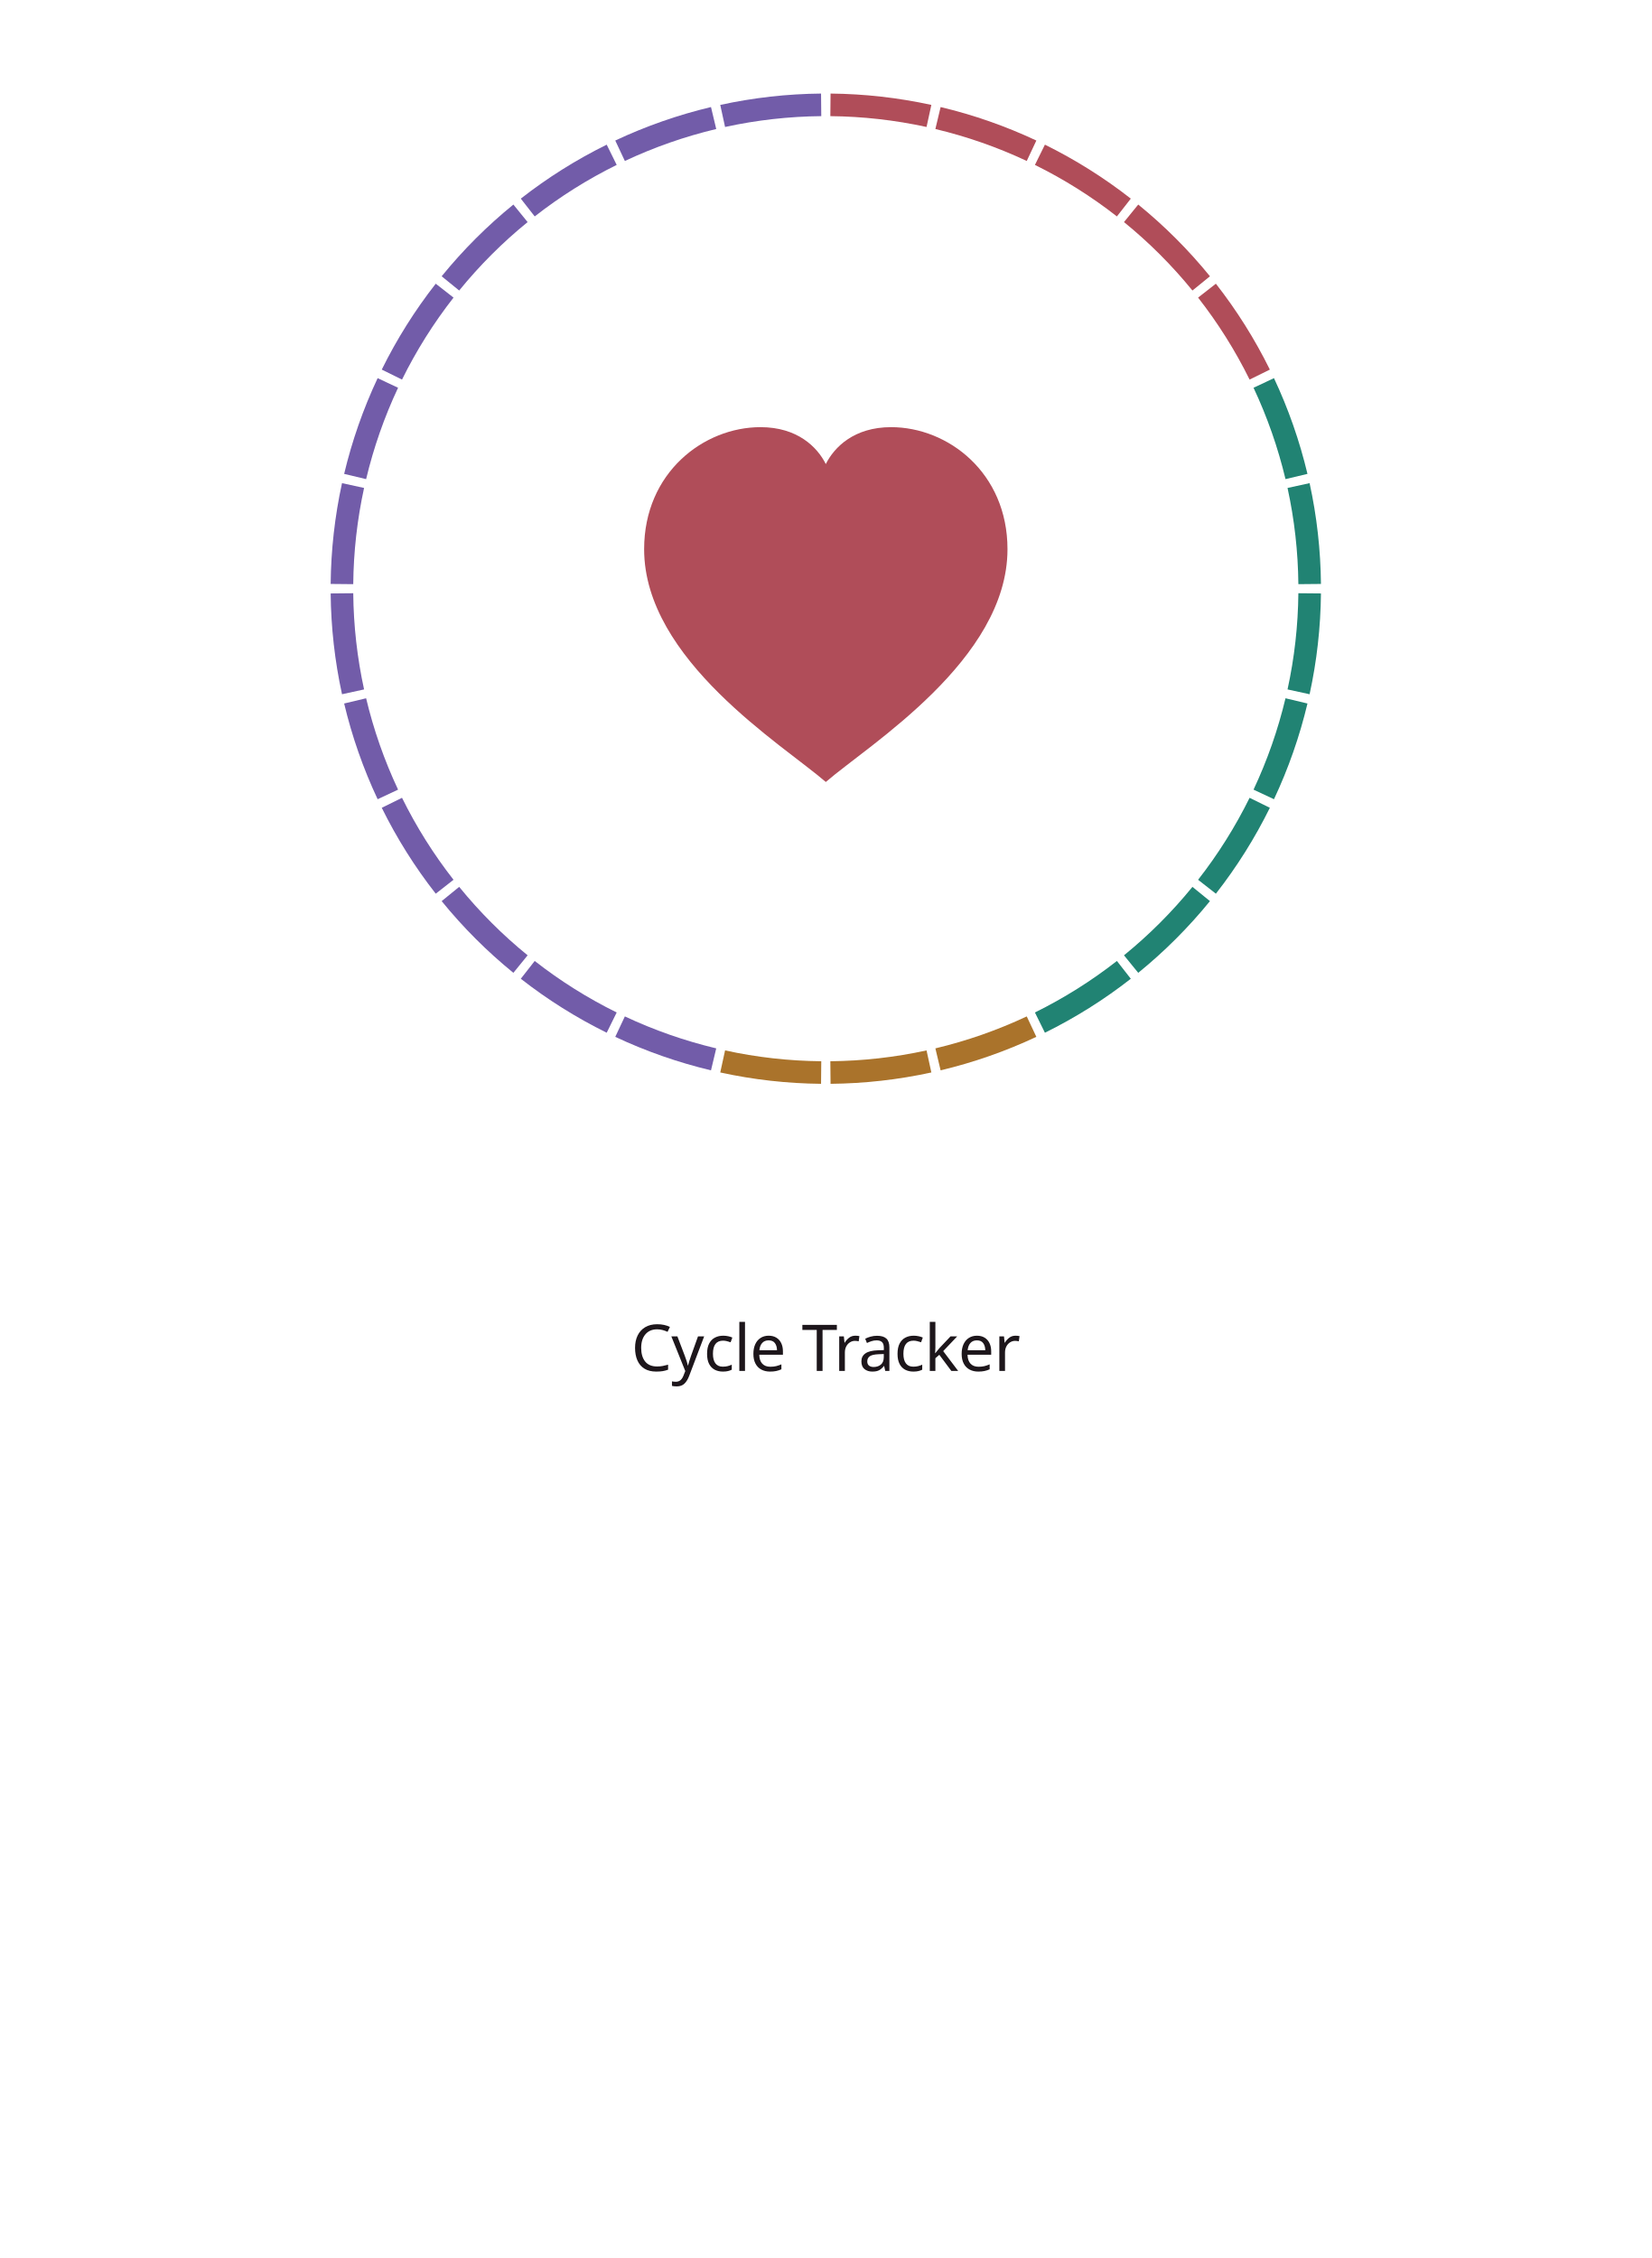
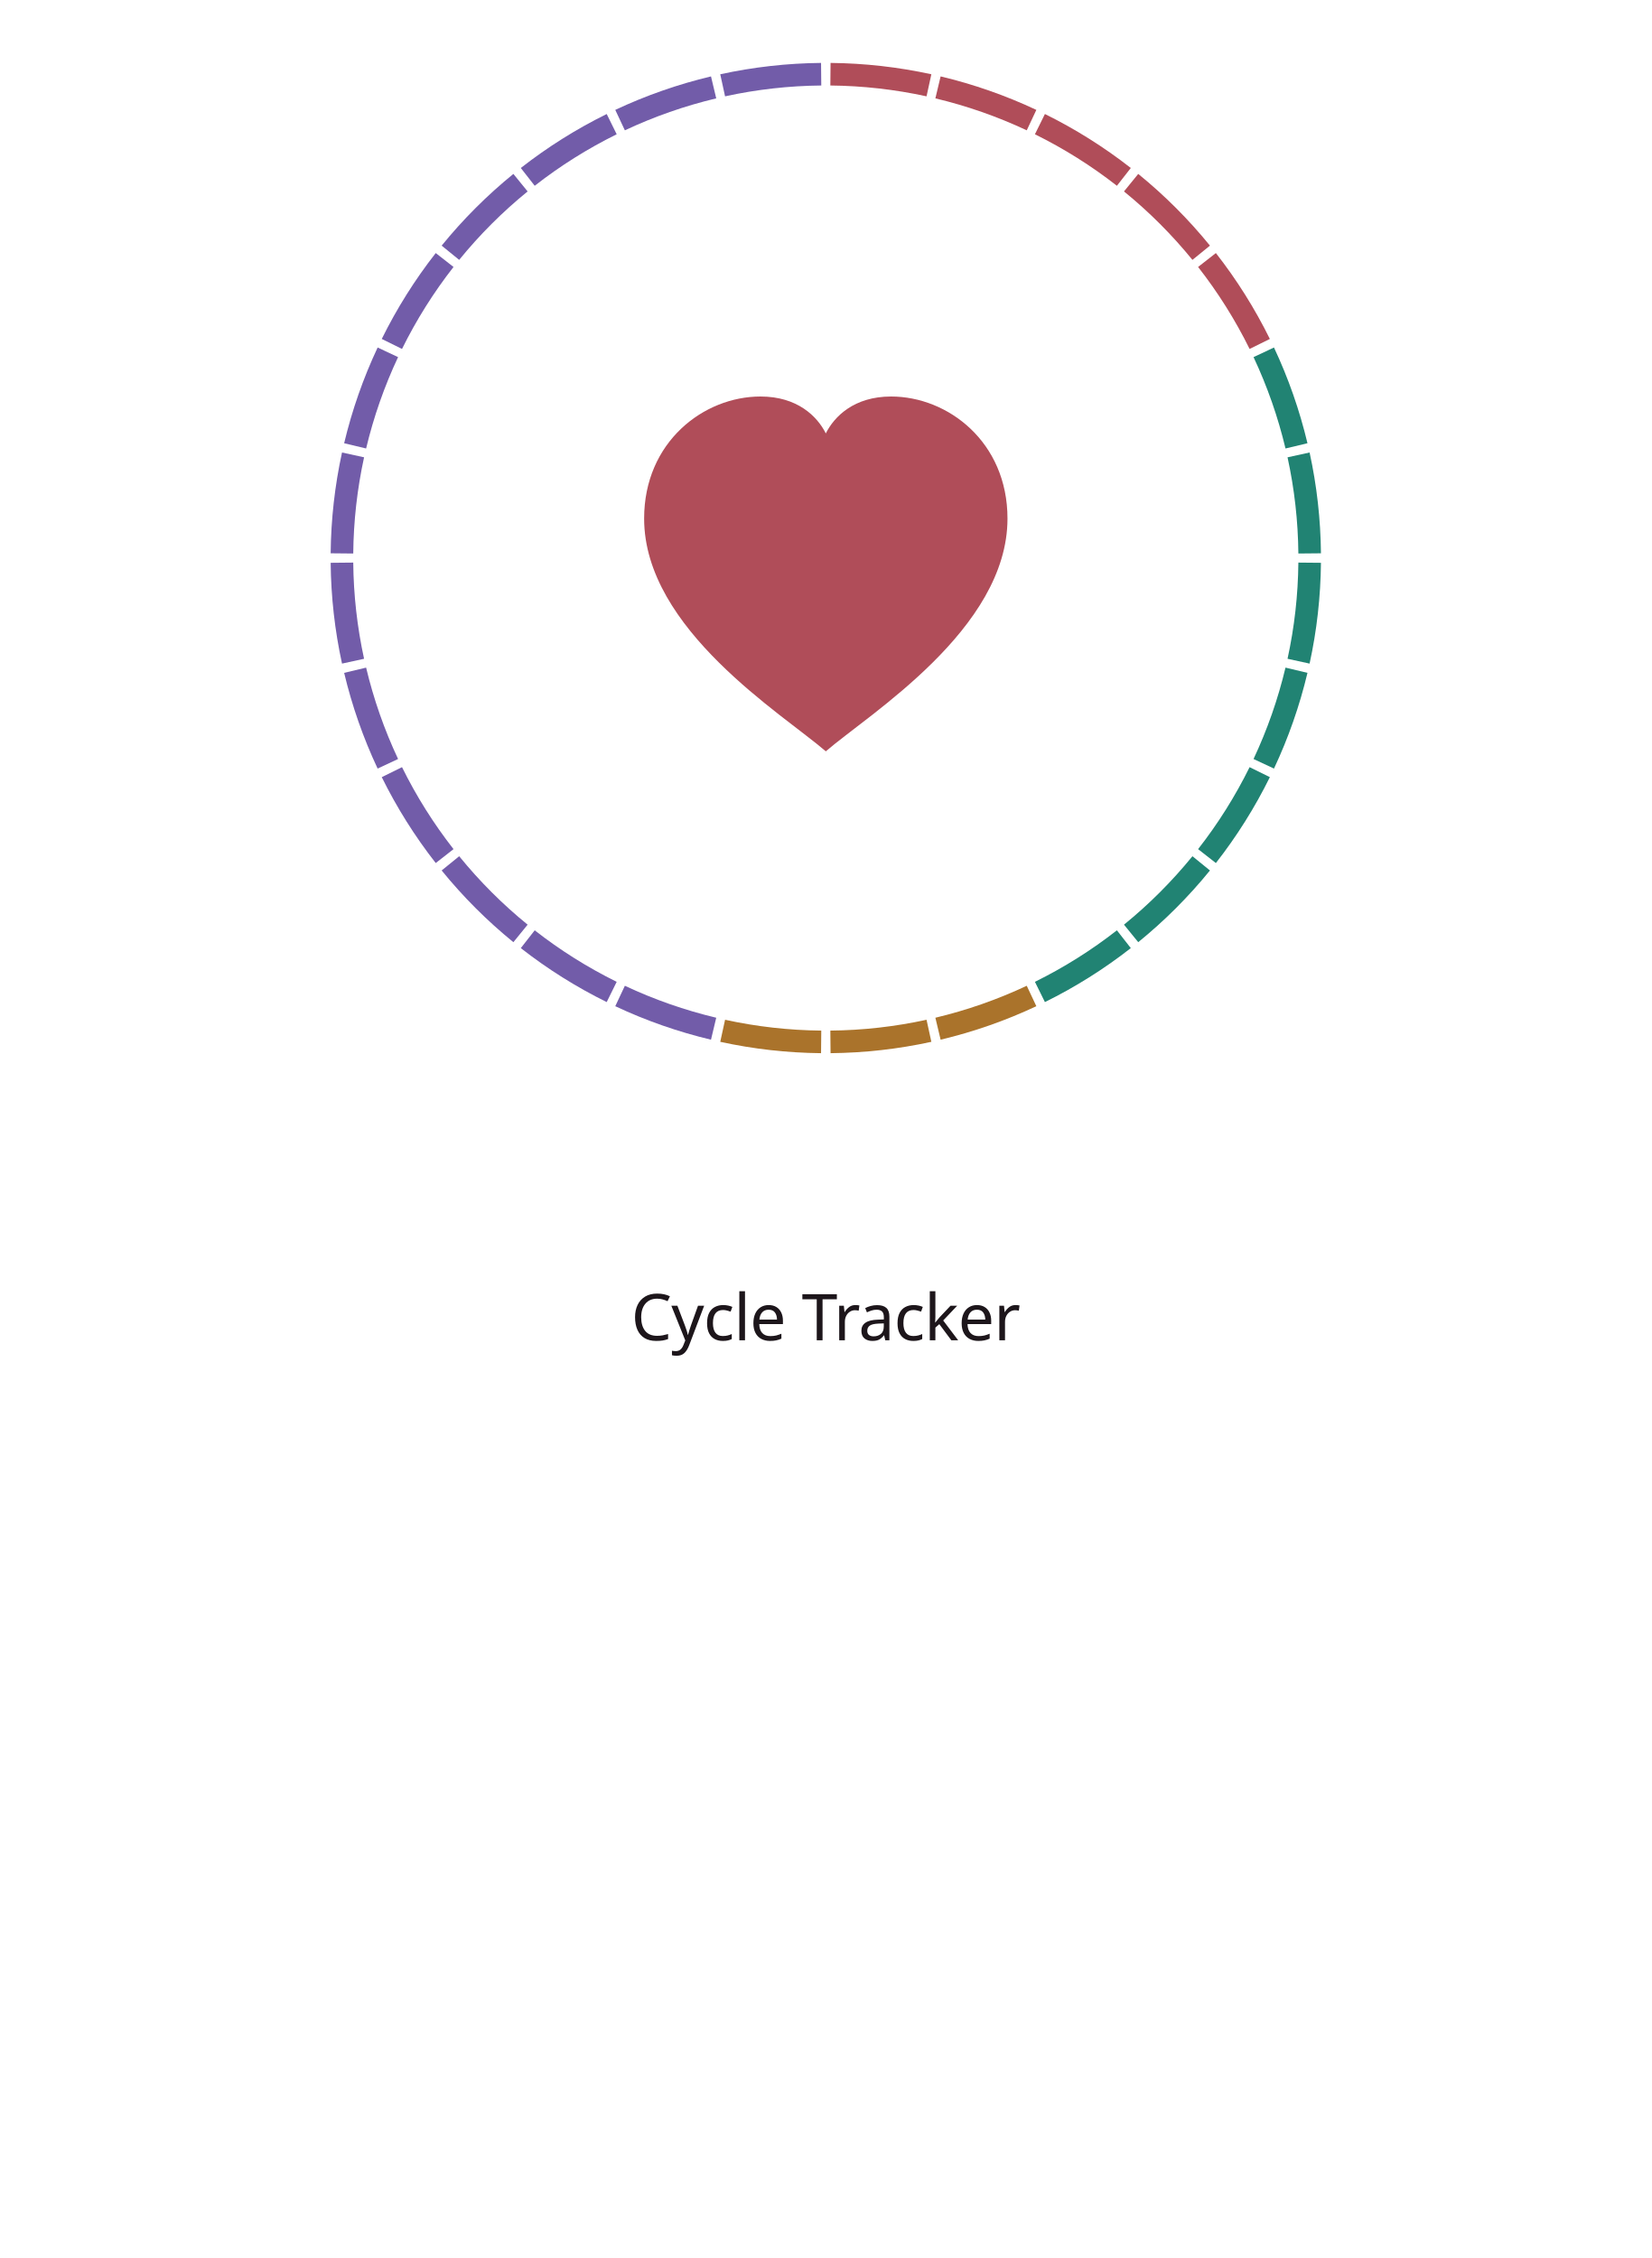
<svg xmlns="http://www.w3.org/2000/svg" viewBox="0 0 1024 1400" width="1024" height="1400">
-   <g transform="translate(512 365)" fill="none" stroke-width="14">
+   <g transform="translate(512 346)" fill="none" stroke-width="14">
    <path d="M 2.88 -299.99 A 300 300 0 0 1 63.95 -293.11" stroke="#B04D59" />
    <path d="M 69.56 -291.82 A 300 300 0 0 1 127.56 -271.53" stroke="#B04D59" />
    <path d="M 132.75 -269.03 A 300 300 0 0 1 184.79 -236.33" stroke="#B04D59" />
    <path d="M 189.29 -232.74 A 300 300 0 0 1 232.74 -189.29" stroke="#B04D59" />
    <path d="M 236.33 -184.79 A 300 300 0 0 1 269.03 -132.75" stroke="#B04D59" />
    <path d="M 271.53 -127.56 A 300 300 0 0 1 291.82 -69.56" stroke="#218373" />
    <path d="M 293.11 -63.95 A 300 300 0 0 1 299.99 -2.88" stroke="#218373" />
    <path d="M 299.99 2.88 A 300 300 0 0 1 293.11 63.95" stroke="#218373" />
    <path d="M 291.82 69.56 A 300 300 0 0 1 271.53 127.56" stroke="#218373" />
    <path d="M 269.03 132.75 A 300 300 0 0 1 236.33 184.79" stroke="#218373" />
    <path d="M 232.74 189.29 A 300 300 0 0 1 189.29 232.74" stroke="#218373" />
    <path d="M 184.79 236.33 A 300 300 0 0 1 132.75 269.03" stroke="#218373" />
    <path d="M 127.56 271.53 A 300 300 0 0 1 69.56 291.82" stroke="#AA732B" />
    <path d="M 63.95 293.11 A 300 300 0 0 1 2.88 299.99" stroke="#AA732B" />
    <path d="M -2.88 299.99 A 300 300 0 0 1 -63.95 293.11" stroke="#AA732B" />
    <path d="M -69.56 291.82 A 300 300 0 0 1 -127.56 271.53" stroke="#725CA9" />
    <path d="M -132.75 269.03 A 300 300 0 0 1 -184.79 236.33" stroke="#725CA9" />
    <path d="M -189.29 232.74 A 300 300 0 0 1 -232.74 189.29" stroke="#725CA9" />
    <path d="M -236.33 184.79 A 300 300 0 0 1 -269.03 132.75" stroke="#725CA9" />
    <path d="M -271.53 127.56 A 300 300 0 0 1 -291.82 69.56" stroke="#725CA9" />
    <path d="M -293.11 63.95 A 300 300 0 0 1 -299.99 2.88" stroke="#725CA9" />
    <path d="M -299.99 -2.88 A 300 300 0 0 1 -293.11 -63.95" stroke="#725CA9" />
    <path d="M -291.82 -69.56 A 300 300 0 0 1 -271.53 -127.56" stroke="#725CA9" />
    <path d="M -269.03 -132.75 A 300 300 0 0 1 -236.33 -184.79" stroke="#725CA9" />
    <path d="M -232.74 -189.29 A 300 300 0 0 1 -189.29 -232.74" stroke="#725CA9" />
    <path d="M -184.79 -236.33 A 300 300 0 0 1 -132.75 -269.03" stroke="#725CA9" />
    <path d="M -127.56 -271.53 A 300 300 0 0 1 -69.56 -291.82" stroke="#725CA9" />
    <path d="M -63.95 -293.11 A 300 300 0 0 1 -2.88 -299.99" stroke="#725CA9" />
  </g>
-   <g transform="translate(512 381) scale(0.88)">
+   <g transform="translate(512 362) scale(0.88)">
    <path d="M 0 118 C -30 92 -128 32 -128 -46 C -128 -100 -86 -132 -46 -132 C -20 -132 -6 -118 0 -106 C 6 -118 20 -132 46 -132 C 86 -132 128 -100 128 -46 C 128 32 30 92 0 118 Z" fill="#B04D59" />
  </g>
-   <text x="512" y="850" text-anchor="middle" font-family="Manrope" font-weight="300" font-size="40" letter-spacing="-0.4" fill="#1D161B">Cycle Tracker</text>
+   <text x="512" y="831" text-anchor="middle" font-family="Manrope" font-weight="300" font-size="40" letter-spacing="-0.4" fill="#1D161B">Cycle Tracker</text>
</svg>
